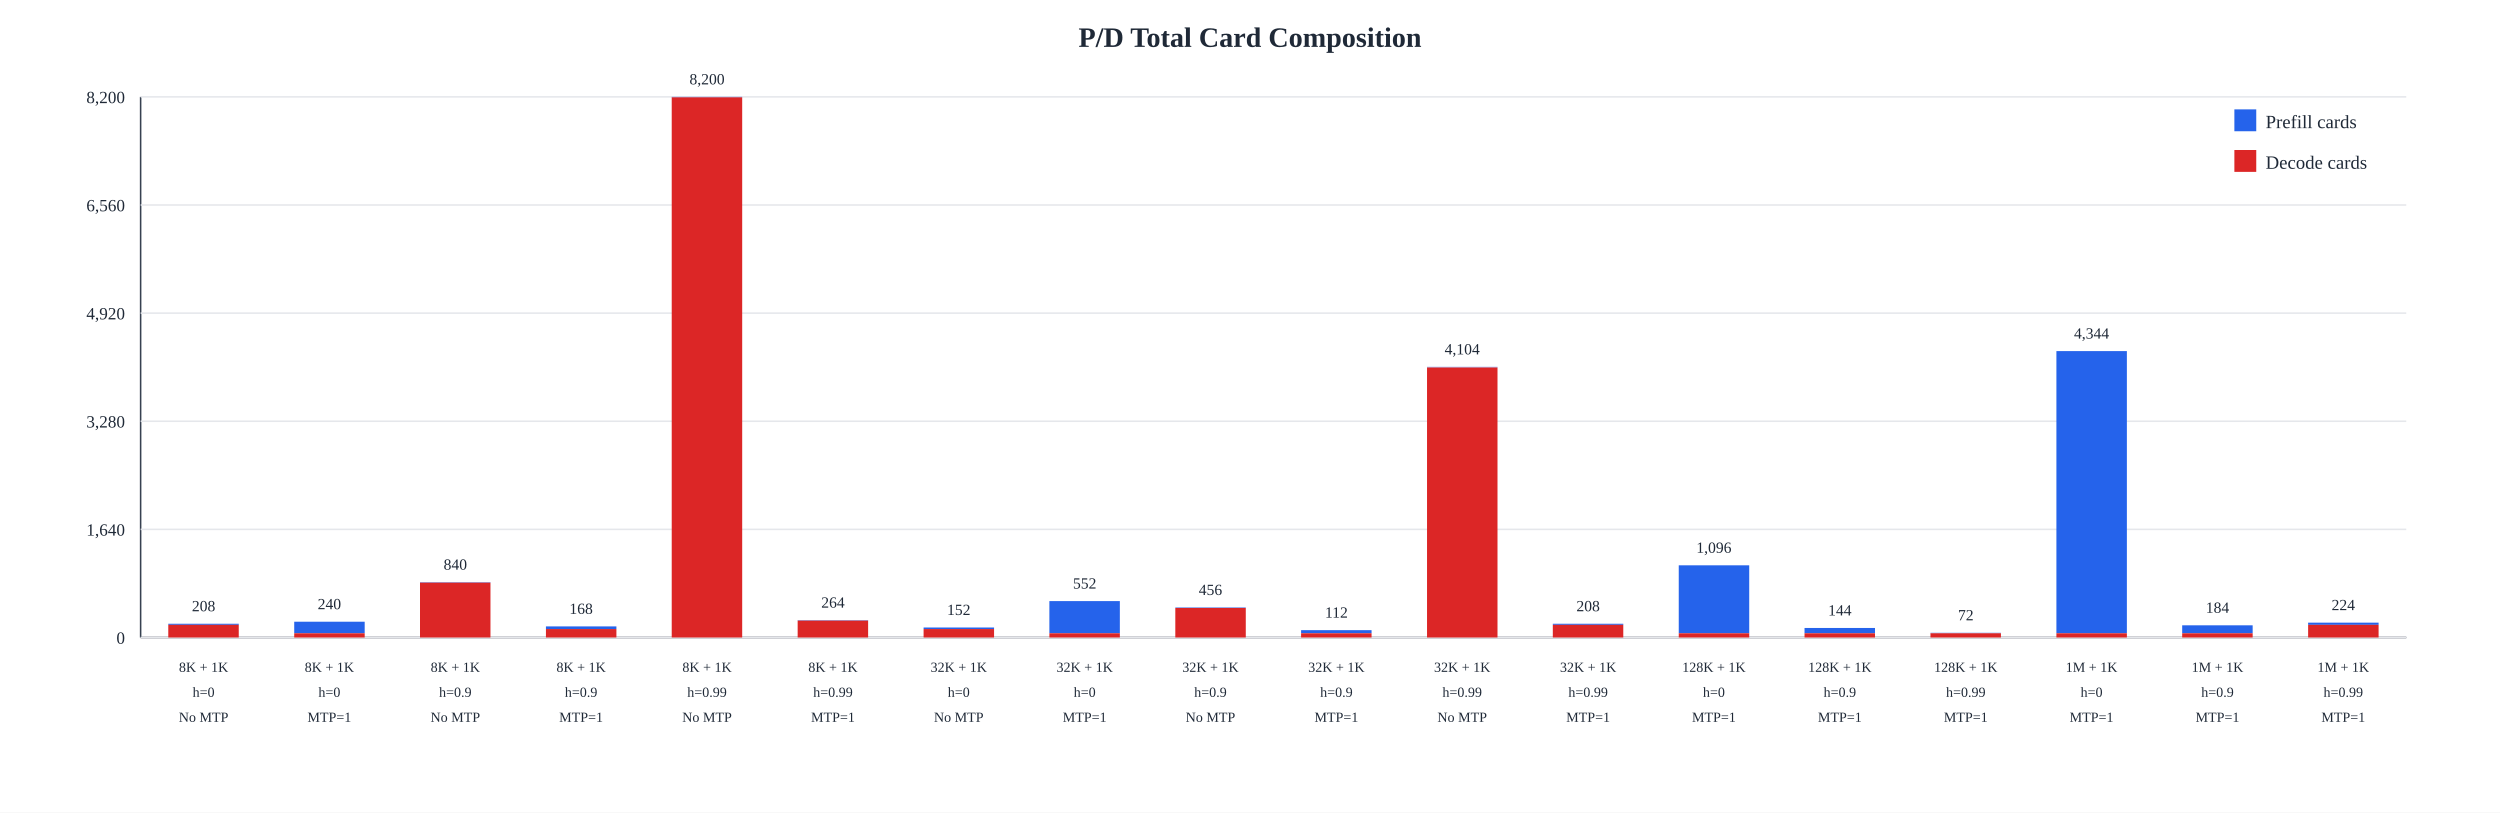
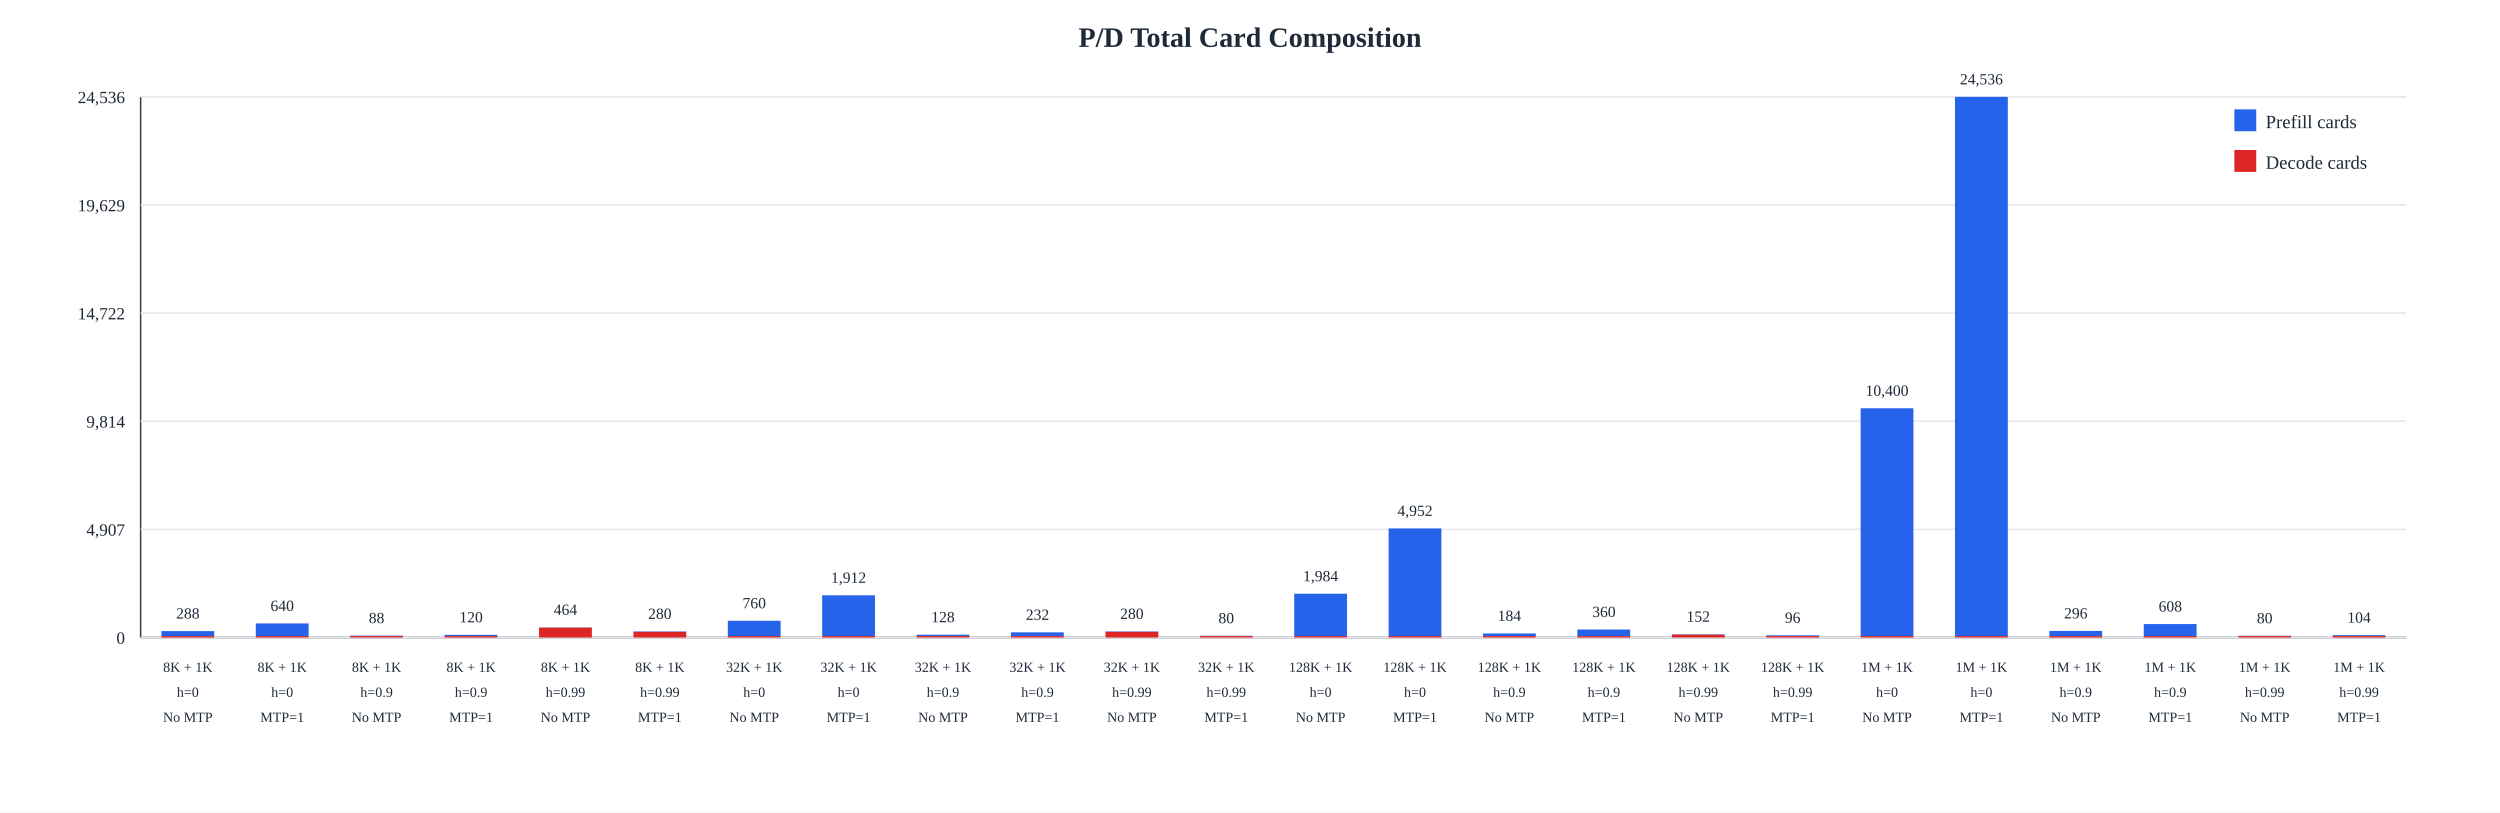
<svg xmlns="http://www.w3.org/2000/svg" width="1600" height="520" viewBox="0 0 1600 520">
  <rect width="100%" height="100%" fill="#ffffff" />
  <text x="800.0" y="30.0" font-size="18" font-weight="700" text-anchor="middle" fill="#1f2937">P/D Total Card Composition</text>
  <line x1="90" y1="62" x2="90" y2="408" stroke="#374151" />
  <line x1="90" y1="408" x2="1540" y2="408" stroke="#374151" />
  <line x1="90" y1="408.0" x2="1540" y2="408.0" stroke="#e5e7eb" />
  <text x="80.0" y="412.0" font-size="11" font-weight="400" text-anchor="end" fill="#1f2937">0</text>
  <line x1="90" y1="338.8" x2="1540" y2="338.8" stroke="#e5e7eb" />
-   <text x="80.0" y="342.8" font-size="11" font-weight="400" text-anchor="end" fill="#1f2937">1,640</text>
+   <text x="80.0" y="342.8" font-size="11" font-weight="400" text-anchor="end" fill="#1f2937">4,907</text>
  <line x1="90" y1="269.6" x2="1540" y2="269.6" stroke="#e5e7eb" />
-   <text x="80.0" y="273.6" font-size="11" font-weight="400" text-anchor="end" fill="#1f2937">3,280</text>
+   <text x="80.0" y="273.6" font-size="11" font-weight="400" text-anchor="end" fill="#1f2937">9,814</text>
  <line x1="90" y1="200.4" x2="1540" y2="200.4" stroke="#e5e7eb" />
-   <text x="80.0" y="204.4" font-size="11" font-weight="400" text-anchor="end" fill="#1f2937">4,920</text>
+   <text x="80.0" y="204.4" font-size="11" font-weight="400" text-anchor="end" fill="#1f2937">14,722</text>
  <line x1="90" y1="131.2" x2="1540" y2="131.2" stroke="#e5e7eb" />
-   <text x="80.0" y="135.2" font-size="11" font-weight="400" text-anchor="end" fill="#1f2937">6,560</text>
+   <text x="80.0" y="135.2" font-size="11" font-weight="400" text-anchor="end" fill="#1f2937">19,629</text>
  <line x1="90" y1="62.0" x2="1540" y2="62.0" stroke="#e5e7eb" />
-   <text x="80.0" y="66.0" font-size="11" font-weight="400" text-anchor="end" fill="#1f2937">8,200</text>
-   <rect x="107.7" y="399.2" width="45.1" height="0.7" fill="#2563eb" />
-   <rect x="107.7" y="399.9" width="45.1" height="8.1" fill="#dc2626" />
-   <text x="130.3" y="391.2" font-size="10" font-weight="400" text-anchor="middle" fill="#1f2937">208</text>
-   <text x="130.3" y="430.0" font-size="9" font-weight="400" text-anchor="middle" fill="#1f2937">8K + 1K</text>
-   <text x="130.3" y="446.0" font-size="9" font-weight="400" text-anchor="middle" fill="#1f2937">h=0</text>
-   <text x="130.3" y="462.0" font-size="9" font-weight="400" text-anchor="middle" fill="#1f2937">No MTP</text>
-   <rect x="188.3" y="397.9" width="45.1" height="7.4" fill="#2563eb" />
-   <rect x="188.3" y="405.3" width="45.1" height="2.7" fill="#dc2626" />
-   <text x="210.8" y="389.9" font-size="10" font-weight="400" text-anchor="middle" fill="#1f2937">240</text>
-   <text x="210.8" y="430.0" font-size="9" font-weight="400" text-anchor="middle" fill="#1f2937">8K + 1K</text>
-   <text x="210.8" y="446.0" font-size="9" font-weight="400" text-anchor="middle" fill="#1f2937">h=0</text>
-   <text x="210.8" y="462.0" font-size="9" font-weight="400" text-anchor="middle" fill="#1f2937">MTP=1</text>
-   <rect x="268.8" y="372.6" width="45.1" height="0.3" fill="#2563eb" />
-   <rect x="268.8" y="372.9" width="45.1" height="35.1" fill="#dc2626" />
-   <text x="291.4" y="364.6" font-size="10" font-weight="400" text-anchor="middle" fill="#1f2937">840</text>
-   <text x="291.4" y="430.0" font-size="9" font-weight="400" text-anchor="middle" fill="#1f2937">8K + 1K</text>
-   <text x="291.4" y="446.0" font-size="9" font-weight="400" text-anchor="middle" fill="#1f2937">h=0.9</text>
-   <text x="291.4" y="462.0" font-size="9" font-weight="400" text-anchor="middle" fill="#1f2937">No MTP</text>
-   <rect x="349.4" y="400.9" width="45.1" height="1.7" fill="#2563eb" />
-   <rect x="349.4" y="402.6" width="45.1" height="5.4" fill="#dc2626" />
-   <text x="371.9" y="392.9" font-size="10" font-weight="400" text-anchor="middle" fill="#1f2937">168</text>
-   <text x="371.9" y="430.0" font-size="9" font-weight="400" text-anchor="middle" fill="#1f2937">8K + 1K</text>
-   <text x="371.9" y="446.0" font-size="9" font-weight="400" text-anchor="middle" fill="#1f2937">h=0.9</text>
-   <text x="371.9" y="462.0" font-size="9" font-weight="400" text-anchor="middle" fill="#1f2937">MTP=1</text>
-   <rect x="429.9" y="62.0" width="45.1" height="0.3" fill="#2563eb" />
-   <rect x="429.9" y="62.3" width="45.1" height="345.7" fill="#dc2626" />
-   <text x="452.5" y="54.0" font-size="10" font-weight="400" text-anchor="middle" fill="#1f2937">8,200</text>
-   <text x="452.5" y="430.0" font-size="9" font-weight="400" text-anchor="middle" fill="#1f2937">8K + 1K</text>
-   <text x="452.5" y="446.0" font-size="9" font-weight="400" text-anchor="middle" fill="#1f2937">h=0.99</text>
-   <text x="452.5" y="462.0" font-size="9" font-weight="400" text-anchor="middle" fill="#1f2937">No MTP</text>
-   <rect x="510.5" y="396.9" width="45.1" height="0.3" fill="#2563eb" />
-   <rect x="510.5" y="397.2" width="45.1" height="10.8" fill="#dc2626" />
-   <text x="533.1" y="388.9" font-size="10" font-weight="400" text-anchor="middle" fill="#1f2937">264</text>
-   <text x="533.1" y="430.0" font-size="9" font-weight="400" text-anchor="middle" fill="#1f2937">8K + 1K</text>
-   <text x="533.1" y="446.0" font-size="9" font-weight="400" text-anchor="middle" fill="#1f2937">h=0.99</text>
-   <text x="533.1" y="462.0" font-size="9" font-weight="400" text-anchor="middle" fill="#1f2937">MTP=1</text>
-   <rect x="591.1" y="401.6" width="45.1" height="1.0" fill="#2563eb" />
-   <rect x="591.1" y="402.6" width="45.1" height="5.4" fill="#dc2626" />
-   <text x="613.6" y="393.6" font-size="10" font-weight="400" text-anchor="middle" fill="#1f2937">152</text>
-   <text x="613.6" y="430.0" font-size="9" font-weight="400" text-anchor="middle" fill="#1f2937">32K + 1K</text>
-   <text x="613.6" y="446.0" font-size="9" font-weight="400" text-anchor="middle" fill="#1f2937">h=0</text>
-   <text x="613.6" y="462.0" font-size="9" font-weight="400" text-anchor="middle" fill="#1f2937">No MTP</text>
-   <rect x="671.6" y="384.7" width="45.1" height="20.6" fill="#2563eb" />
-   <rect x="671.6" y="405.3" width="45.1" height="2.7" fill="#dc2626" />
-   <text x="694.2" y="376.7" font-size="10" font-weight="400" text-anchor="middle" fill="#1f2937">552</text>
-   <text x="694.2" y="430.0" font-size="9" font-weight="400" text-anchor="middle" fill="#1f2937">32K + 1K</text>
-   <text x="694.2" y="446.0" font-size="9" font-weight="400" text-anchor="middle" fill="#1f2937">h=0</text>
-   <text x="694.2" y="462.0" font-size="9" font-weight="400" text-anchor="middle" fill="#1f2937">MTP=1</text>
-   <rect x="752.2" y="388.8" width="45.1" height="0.3" fill="#2563eb" />
-   <rect x="752.2" y="389.1" width="45.1" height="18.9" fill="#dc2626" />
-   <text x="774.7" y="380.8" font-size="10" font-weight="400" text-anchor="middle" fill="#1f2937">456</text>
-   <text x="774.7" y="430.0" font-size="9" font-weight="400" text-anchor="middle" fill="#1f2937">32K + 1K</text>
-   <text x="774.7" y="446.0" font-size="9" font-weight="400" text-anchor="middle" fill="#1f2937">h=0.9</text>
-   <text x="774.7" y="462.0" font-size="9" font-weight="400" text-anchor="middle" fill="#1f2937">No MTP</text>
-   <rect x="832.7" y="403.3" width="45.1" height="2.0" fill="#2563eb" />
-   <rect x="832.7" y="405.3" width="45.1" height="2.7" fill="#dc2626" />
-   <text x="855.3" y="395.3" font-size="10" font-weight="400" text-anchor="middle" fill="#1f2937">112</text>
-   <text x="855.3" y="430.0" font-size="9" font-weight="400" text-anchor="middle" fill="#1f2937">32K + 1K</text>
-   <text x="855.3" y="446.0" font-size="9" font-weight="400" text-anchor="middle" fill="#1f2937">h=0.9</text>
-   <text x="855.3" y="462.0" font-size="9" font-weight="400" text-anchor="middle" fill="#1f2937">MTP=1</text>
-   <rect x="913.3" y="234.8" width="45.1" height="0.3" fill="#2563eb" />
-   <rect x="913.3" y="235.2" width="45.1" height="172.8" fill="#dc2626" />
-   <text x="935.8" y="226.8" font-size="10" font-weight="400" text-anchor="middle" fill="#1f2937">4,104</text>
-   <text x="935.8" y="430.0" font-size="9" font-weight="400" text-anchor="middle" fill="#1f2937">32K + 1K</text>
-   <text x="935.8" y="446.0" font-size="9" font-weight="400" text-anchor="middle" fill="#1f2937">h=0.99</text>
-   <text x="935.8" y="462.0" font-size="9" font-weight="400" text-anchor="middle" fill="#1f2937">No MTP</text>
-   <rect x="993.8" y="399.2" width="45.1" height="0.7" fill="#2563eb" />
-   <rect x="993.8" y="399.9" width="45.1" height="8.1" fill="#dc2626" />
-   <text x="1016.4" y="391.2" font-size="10" font-weight="400" text-anchor="middle" fill="#1f2937">208</text>
-   <text x="1016.4" y="430.0" font-size="9" font-weight="400" text-anchor="middle" fill="#1f2937">32K + 1K</text>
-   <text x="1016.4" y="446.0" font-size="9" font-weight="400" text-anchor="middle" fill="#1f2937">h=0.99</text>
-   <text x="1016.4" y="462.0" font-size="9" font-weight="400" text-anchor="middle" fill="#1f2937">MTP=1</text>
-   <rect x="1074.4" y="361.8" width="45.1" height="43.5" fill="#2563eb" />
-   <rect x="1074.4" y="405.3" width="45.1" height="2.7" fill="#dc2626" />
-   <text x="1096.9" y="353.8" font-size="10" font-weight="400" text-anchor="middle" fill="#1f2937">1,096</text>
-   <text x="1096.9" y="430.0" font-size="9" font-weight="400" text-anchor="middle" fill="#1f2937">128K + 1K</text>
-   <text x="1096.9" y="446.0" font-size="9" font-weight="400" text-anchor="middle" fill="#1f2937">h=0</text>
-   <text x="1096.9" y="462.0" font-size="9" font-weight="400" text-anchor="middle" fill="#1f2937">MTP=1</text>
-   <rect x="1154.9" y="401.9" width="45.1" height="3.4" fill="#2563eb" />
-   <rect x="1154.9" y="405.3" width="45.1" height="2.7" fill="#dc2626" />
-   <text x="1177.5" y="393.9" font-size="10" font-weight="400" text-anchor="middle" fill="#1f2937">144</text>
-   <text x="1177.5" y="430.0" font-size="9" font-weight="400" text-anchor="middle" fill="#1f2937">128K + 1K</text>
-   <text x="1177.5" y="446.0" font-size="9" font-weight="400" text-anchor="middle" fill="#1f2937">h=0.9</text>
-   <text x="1177.5" y="462.0" font-size="9" font-weight="400" text-anchor="middle" fill="#1f2937">MTP=1</text>
-   <rect x="1235.5" y="405.0" width="45.1" height="0.3" fill="#2563eb" />
-   <rect x="1235.5" y="405.3" width="45.1" height="2.7" fill="#dc2626" />
-   <text x="1258.1" y="397.0" font-size="10" font-weight="400" text-anchor="middle" fill="#1f2937">72</text>
-   <text x="1258.1" y="430.0" font-size="9" font-weight="400" text-anchor="middle" fill="#1f2937">128K + 1K</text>
-   <text x="1258.1" y="446.0" font-size="9" font-weight="400" text-anchor="middle" fill="#1f2937">h=0.99</text>
-   <text x="1258.1" y="462.0" font-size="9" font-weight="400" text-anchor="middle" fill="#1f2937">MTP=1</text>
-   <rect x="1316.1" y="224.7" width="45.1" height="180.6" fill="#2563eb" />
-   <rect x="1316.1" y="405.3" width="45.1" height="2.7" fill="#dc2626" />
-   <text x="1338.6" y="216.7" font-size="10" font-weight="400" text-anchor="middle" fill="#1f2937">4,344</text>
-   <text x="1338.6" y="430.0" font-size="9" font-weight="400" text-anchor="middle" fill="#1f2937">1M + 1K</text>
-   <text x="1338.6" y="446.0" font-size="9" font-weight="400" text-anchor="middle" fill="#1f2937">h=0</text>
-   <text x="1338.6" y="462.0" font-size="9" font-weight="400" text-anchor="middle" fill="#1f2937">MTP=1</text>
-   <rect x="1396.6" y="400.2" width="45.1" height="5.1" fill="#2563eb" />
-   <rect x="1396.6" y="405.3" width="45.1" height="2.7" fill="#dc2626" />
-   <text x="1419.2" y="392.2" font-size="10" font-weight="400" text-anchor="middle" fill="#1f2937">184</text>
-   <text x="1419.2" y="430.0" font-size="9" font-weight="400" text-anchor="middle" fill="#1f2937">1M + 1K</text>
-   <text x="1419.2" y="446.0" font-size="9" font-weight="400" text-anchor="middle" fill="#1f2937">h=0.9</text>
-   <text x="1419.2" y="462.0" font-size="9" font-weight="400" text-anchor="middle" fill="#1f2937">MTP=1</text>
-   <rect x="1477.2" y="398.5" width="45.1" height="1.4" fill="#2563eb" />
-   <rect x="1477.2" y="399.9" width="45.1" height="8.1" fill="#dc2626" />
-   <text x="1499.7" y="390.5" font-size="10" font-weight="400" text-anchor="middle" fill="#1f2937">224</text>
-   <text x="1499.7" y="430.0" font-size="9" font-weight="400" text-anchor="middle" fill="#1f2937">1M + 1K</text>
-   <text x="1499.7" y="446.0" font-size="9" font-weight="400" text-anchor="middle" fill="#1f2937">h=0.99</text>
-   <text x="1499.7" y="462.0" font-size="9" font-weight="400" text-anchor="middle" fill="#1f2937">MTP=1</text>
+   <text x="80.0" y="66.0" font-size="11" font-weight="400" text-anchor="end" fill="#1f2937">24,536</text>
+   <rect x="103.3" y="403.9" width="33.8" height="3.2" fill="#2563eb" />
+   <rect x="103.3" y="407.1" width="33.8" height="0.9" fill="#dc2626" />
+   <text x="120.2" y="395.9" font-size="10" font-weight="400" text-anchor="middle" fill="#1f2937">288</text>
+   <text x="120.2" y="430.0" font-size="9" font-weight="400" text-anchor="middle" fill="#1f2937">8K + 1K</text>
+   <text x="120.2" y="446.0" font-size="9" font-weight="400" text-anchor="middle" fill="#1f2937">h=0</text>
+   <text x="120.2" y="462.0" font-size="9" font-weight="400" text-anchor="middle" fill="#1f2937">No MTP</text>
+   <rect x="163.7" y="399.0" width="33.8" height="8.1" fill="#2563eb" />
+   <rect x="163.7" y="407.1" width="33.8" height="0.9" fill="#dc2626" />
+   <text x="180.6" y="391.0" font-size="10" font-weight="400" text-anchor="middle" fill="#1f2937">640</text>
+   <text x="180.6" y="430.0" font-size="9" font-weight="400" text-anchor="middle" fill="#1f2937">8K + 1K</text>
+   <text x="180.6" y="446.0" font-size="9" font-weight="400" text-anchor="middle" fill="#1f2937">h=0</text>
+   <text x="180.6" y="462.0" font-size="9" font-weight="400" text-anchor="middle" fill="#1f2937">MTP=1</text>
+   <rect x="224.1" y="406.8" width="33.8" height="0.3" fill="#2563eb" />
+   <rect x="224.1" y="407.1" width="33.8" height="0.9" fill="#dc2626" />
+   <text x="241.0" y="398.8" font-size="10" font-weight="400" text-anchor="middle" fill="#1f2937">88</text>
+   <text x="241.0" y="430.0" font-size="9" font-weight="400" text-anchor="middle" fill="#1f2937">8K + 1K</text>
+   <text x="241.0" y="446.0" font-size="9" font-weight="400" text-anchor="middle" fill="#1f2937">h=0.9</text>
+   <text x="241.0" y="462.0" font-size="9" font-weight="400" text-anchor="middle" fill="#1f2937">No MTP</text>
+   <rect x="284.5" y="406.3" width="33.8" height="0.8" fill="#2563eb" />
+   <rect x="284.5" y="407.1" width="33.8" height="0.9" fill="#dc2626" />
+   <text x="301.5" y="398.3" font-size="10" font-weight="400" text-anchor="middle" fill="#1f2937">120</text>
+   <text x="301.5" y="430.0" font-size="9" font-weight="400" text-anchor="middle" fill="#1f2937">8K + 1K</text>
+   <text x="301.5" y="446.0" font-size="9" font-weight="400" text-anchor="middle" fill="#1f2937">h=0.9</text>
+   <text x="301.5" y="462.0" font-size="9" font-weight="400" text-anchor="middle" fill="#1f2937">MTP=1</text>
+   <rect x="345.0" y="401.5" width="33.8" height="0.2" fill="#2563eb" />
+   <rect x="345.0" y="401.7" width="33.8" height="6.3" fill="#dc2626" />
+   <text x="361.9" y="393.5" font-size="10" font-weight="400" text-anchor="middle" fill="#1f2937">464</text>
+   <text x="361.9" y="430.0" font-size="9" font-weight="400" text-anchor="middle" fill="#1f2937">8K + 1K</text>
+   <text x="361.9" y="446.0" font-size="9" font-weight="400" text-anchor="middle" fill="#1f2937">h=0.99</text>
+   <text x="361.9" y="462.0" font-size="9" font-weight="400" text-anchor="middle" fill="#1f2937">No MTP</text>
+   <rect x="405.4" y="404.1" width="33.8" height="0.3" fill="#2563eb" />
+   <rect x="405.4" y="404.4" width="33.8" height="3.6" fill="#dc2626" />
+   <text x="422.3" y="396.1" font-size="10" font-weight="400" text-anchor="middle" fill="#1f2937">280</text>
+   <text x="422.3" y="430.0" font-size="9" font-weight="400" text-anchor="middle" fill="#1f2937">8K + 1K</text>
+   <text x="422.3" y="446.0" font-size="9" font-weight="400" text-anchor="middle" fill="#1f2937">h=0.99</text>
+   <text x="422.3" y="462.0" font-size="9" font-weight="400" text-anchor="middle" fill="#1f2937">MTP=1</text>
+   <rect x="465.8" y="397.3" width="33.8" height="9.8" fill="#2563eb" />
+   <rect x="465.8" y="407.1" width="33.8" height="0.9" fill="#dc2626" />
+   <text x="482.7" y="389.3" font-size="10" font-weight="400" text-anchor="middle" fill="#1f2937">760</text>
+   <text x="482.7" y="430.0" font-size="9" font-weight="400" text-anchor="middle" fill="#1f2937">32K + 1K</text>
+   <text x="482.7" y="446.0" font-size="9" font-weight="400" text-anchor="middle" fill="#1f2937">h=0</text>
+   <text x="482.7" y="462.0" font-size="9" font-weight="400" text-anchor="middle" fill="#1f2937">No MTP</text>
+   <rect x="526.2" y="381.0" width="33.8" height="26.1" fill="#2563eb" />
+   <rect x="526.2" y="407.1" width="33.8" height="0.9" fill="#dc2626" />
+   <text x="543.1" y="373.0" font-size="10" font-weight="400" text-anchor="middle" fill="#1f2937">1,912</text>
+   <text x="543.1" y="430.0" font-size="9" font-weight="400" text-anchor="middle" fill="#1f2937">32K + 1K</text>
+   <text x="543.1" y="446.0" font-size="9" font-weight="400" text-anchor="middle" fill="#1f2937">h=0</text>
+   <text x="543.1" y="462.0" font-size="9" font-weight="400" text-anchor="middle" fill="#1f2937">MTP=1</text>
+   <rect x="586.6" y="406.2" width="33.8" height="0.9" fill="#2563eb" />
+   <rect x="586.6" y="407.1" width="33.8" height="0.9" fill="#dc2626" />
+   <text x="603.5" y="398.2" font-size="10" font-weight="400" text-anchor="middle" fill="#1f2937">128</text>
+   <text x="603.5" y="430.0" font-size="9" font-weight="400" text-anchor="middle" fill="#1f2937">32K + 1K</text>
+   <text x="603.5" y="446.0" font-size="9" font-weight="400" text-anchor="middle" fill="#1f2937">h=0.9</text>
+   <text x="603.5" y="462.0" font-size="9" font-weight="400" text-anchor="middle" fill="#1f2937">No MTP</text>
+   <rect x="647.0" y="404.7" width="33.8" height="2.4" fill="#2563eb" />
+   <rect x="647.0" y="407.1" width="33.8" height="0.9" fill="#dc2626" />
+   <text x="664.0" y="396.7" font-size="10" font-weight="400" text-anchor="middle" fill="#1f2937">232</text>
+   <text x="664.0" y="430.0" font-size="9" font-weight="400" text-anchor="middle" fill="#1f2937">32K + 1K</text>
+   <text x="664.0" y="446.0" font-size="9" font-weight="400" text-anchor="middle" fill="#1f2937">h=0.9</text>
+   <text x="664.0" y="462.0" font-size="9" font-weight="400" text-anchor="middle" fill="#1f2937">MTP=1</text>
+   <rect x="707.5" y="404.1" width="33.8" height="0.3" fill="#2563eb" />
+   <rect x="707.5" y="404.4" width="33.8" height="3.6" fill="#dc2626" />
+   <text x="724.4" y="396.1" font-size="10" font-weight="400" text-anchor="middle" fill="#1f2937">280</text>
+   <text x="724.4" y="430.0" font-size="9" font-weight="400" text-anchor="middle" fill="#1f2937">32K + 1K</text>
+   <text x="724.4" y="446.0" font-size="9" font-weight="400" text-anchor="middle" fill="#1f2937">h=0.99</text>
+   <text x="724.4" y="462.0" font-size="9" font-weight="400" text-anchor="middle" fill="#1f2937">No MTP</text>
+   <rect x="767.9" y="406.9" width="33.8" height="0.2" fill="#2563eb" />
+   <rect x="767.9" y="407.1" width="33.8" height="0.9" fill="#dc2626" />
+   <text x="784.8" y="398.9" font-size="10" font-weight="400" text-anchor="middle" fill="#1f2937">80</text>
+   <text x="784.8" y="430.0" font-size="9" font-weight="400" text-anchor="middle" fill="#1f2937">32K + 1K</text>
+   <text x="784.8" y="446.0" font-size="9" font-weight="400" text-anchor="middle" fill="#1f2937">h=0.99</text>
+   <text x="784.8" y="462.0" font-size="9" font-weight="400" text-anchor="middle" fill="#1f2937">MTP=1</text>
+   <rect x="828.3" y="380.0" width="33.8" height="27.1" fill="#2563eb" />
+   <rect x="828.3" y="407.1" width="33.8" height="0.9" fill="#dc2626" />
+   <text x="845.2" y="372.0" font-size="10" font-weight="400" text-anchor="middle" fill="#1f2937">1,984</text>
+   <text x="845.2" y="430.0" font-size="9" font-weight="400" text-anchor="middle" fill="#1f2937">128K + 1K</text>
+   <text x="845.2" y="446.0" font-size="9" font-weight="400" text-anchor="middle" fill="#1f2937">h=0</text>
+   <text x="845.2" y="462.0" font-size="9" font-weight="400" text-anchor="middle" fill="#1f2937">No MTP</text>
+   <rect x="888.7" y="338.2" width="33.8" height="68.9" fill="#2563eb" />
+   <rect x="888.7" y="407.1" width="33.8" height="0.9" fill="#dc2626" />
+   <text x="905.6" y="330.2" font-size="10" font-weight="400" text-anchor="middle" fill="#1f2937">4,952</text>
+   <text x="905.6" y="430.0" font-size="9" font-weight="400" text-anchor="middle" fill="#1f2937">128K + 1K</text>
+   <text x="905.6" y="446.0" font-size="9" font-weight="400" text-anchor="middle" fill="#1f2937">h=0</text>
+   <text x="905.6" y="462.0" font-size="9" font-weight="400" text-anchor="middle" fill="#1f2937">MTP=1</text>
+   <rect x="949.1" y="405.4" width="33.8" height="1.7" fill="#2563eb" />
+   <rect x="949.1" y="407.1" width="33.8" height="0.9" fill="#dc2626" />
+   <text x="966.0" y="397.4" font-size="10" font-weight="400" text-anchor="middle" fill="#1f2937">184</text>
+   <text x="966.0" y="430.0" font-size="9" font-weight="400" text-anchor="middle" fill="#1f2937">128K + 1K</text>
+   <text x="966.0" y="446.0" font-size="9" font-weight="400" text-anchor="middle" fill="#1f2937">h=0.9</text>
+   <text x="966.0" y="462.0" font-size="9" font-weight="400" text-anchor="middle" fill="#1f2937">No MTP</text>
+   <rect x="1009.5" y="402.9" width="33.8" height="4.2" fill="#2563eb" />
+   <rect x="1009.5" y="407.1" width="33.8" height="0.9" fill="#dc2626" />
+   <text x="1026.5" y="394.9" font-size="10" font-weight="400" text-anchor="middle" fill="#1f2937">360</text>
+   <text x="1026.5" y="430.0" font-size="9" font-weight="400" text-anchor="middle" fill="#1f2937">128K + 1K</text>
+   <text x="1026.5" y="446.0" font-size="9" font-weight="400" text-anchor="middle" fill="#1f2937">h=0.9</text>
+   <text x="1026.5" y="462.0" font-size="9" font-weight="400" text-anchor="middle" fill="#1f2937">MTP=1</text>
+   <rect x="1070.0" y="405.9" width="33.8" height="0.3" fill="#2563eb" />
+   <rect x="1070.0" y="406.2" width="33.8" height="1.8" fill="#dc2626" />
+   <text x="1086.9" y="397.9" font-size="10" font-weight="400" text-anchor="middle" fill="#1f2937">152</text>
+   <text x="1086.9" y="430.0" font-size="9" font-weight="400" text-anchor="middle" fill="#1f2937">128K + 1K</text>
+   <text x="1086.9" y="446.0" font-size="9" font-weight="400" text-anchor="middle" fill="#1f2937">h=0.99</text>
+   <text x="1086.9" y="462.0" font-size="9" font-weight="400" text-anchor="middle" fill="#1f2937">No MTP</text>
+   <rect x="1130.4" y="406.6" width="33.8" height="0.5" fill="#2563eb" />
+   <rect x="1130.4" y="407.1" width="33.8" height="0.9" fill="#dc2626" />
+   <text x="1147.3" y="398.6" font-size="10" font-weight="400" text-anchor="middle" fill="#1f2937">96</text>
+   <text x="1147.3" y="430.0" font-size="9" font-weight="400" text-anchor="middle" fill="#1f2937">128K + 1K</text>
+   <text x="1147.3" y="446.0" font-size="9" font-weight="400" text-anchor="middle" fill="#1f2937">h=0.99</text>
+   <text x="1147.3" y="462.0" font-size="9" font-weight="400" text-anchor="middle" fill="#1f2937">MTP=1</text>
+   <rect x="1190.8" y="261.3" width="33.8" height="145.8" fill="#2563eb" />
+   <rect x="1190.8" y="407.1" width="33.8" height="0.9" fill="#dc2626" />
+   <text x="1207.7" y="253.3" font-size="10" font-weight="400" text-anchor="middle" fill="#1f2937">10,400</text>
+   <text x="1207.7" y="430.0" font-size="9" font-weight="400" text-anchor="middle" fill="#1f2937">1M + 1K</text>
+   <text x="1207.7" y="446.0" font-size="9" font-weight="400" text-anchor="middle" fill="#1f2937">h=0</text>
+   <text x="1207.7" y="462.0" font-size="9" font-weight="400" text-anchor="middle" fill="#1f2937">No MTP</text>
+   <rect x="1251.2" y="62.0" width="33.8" height="345.1" fill="#2563eb" />
+   <rect x="1251.2" y="407.1" width="33.8" height="0.9" fill="#dc2626" />
+   <text x="1268.1" y="54.0" font-size="10" font-weight="400" text-anchor="middle" fill="#1f2937">24,536</text>
+   <text x="1268.1" y="430.0" font-size="9" font-weight="400" text-anchor="middle" fill="#1f2937">1M + 1K</text>
+   <text x="1268.1" y="446.0" font-size="9" font-weight="400" text-anchor="middle" fill="#1f2937">h=0</text>
+   <text x="1268.1" y="462.0" font-size="9" font-weight="400" text-anchor="middle" fill="#1f2937">MTP=1</text>
+   <rect x="1311.6" y="403.8" width="33.8" height="3.3" fill="#2563eb" />
+   <rect x="1311.6" y="407.1" width="33.8" height="0.9" fill="#dc2626" />
+   <text x="1328.5" y="395.8" font-size="10" font-weight="400" text-anchor="middle" fill="#1f2937">296</text>
+   <text x="1328.5" y="430.0" font-size="9" font-weight="400" text-anchor="middle" fill="#1f2937">1M + 1K</text>
+   <text x="1328.5" y="446.0" font-size="9" font-weight="400" text-anchor="middle" fill="#1f2937">h=0.9</text>
+   <text x="1328.5" y="462.0" font-size="9" font-weight="400" text-anchor="middle" fill="#1f2937">No MTP</text>
+   <rect x="1372.0" y="399.4" width="33.8" height="7.7" fill="#2563eb" />
+   <rect x="1372.0" y="407.1" width="33.8" height="0.9" fill="#dc2626" />
+   <text x="1389.0" y="391.4" font-size="10" font-weight="400" text-anchor="middle" fill="#1f2937">608</text>
+   <text x="1389.0" y="430.0" font-size="9" font-weight="400" text-anchor="middle" fill="#1f2937">1M + 1K</text>
+   <text x="1389.0" y="446.0" font-size="9" font-weight="400" text-anchor="middle" fill="#1f2937">h=0.9</text>
+   <text x="1389.0" y="462.0" font-size="9" font-weight="400" text-anchor="middle" fill="#1f2937">MTP=1</text>
+   <rect x="1432.5" y="406.9" width="33.8" height="0.2" fill="#2563eb" />
+   <rect x="1432.5" y="407.1" width="33.8" height="0.9" fill="#dc2626" />
+   <text x="1449.4" y="398.9" font-size="10" font-weight="400" text-anchor="middle" fill="#1f2937">80</text>
+   <text x="1449.4" y="430.0" font-size="9" font-weight="400" text-anchor="middle" fill="#1f2937">1M + 1K</text>
+   <text x="1449.4" y="446.0" font-size="9" font-weight="400" text-anchor="middle" fill="#1f2937">h=0.99</text>
+   <text x="1449.4" y="462.0" font-size="9" font-weight="400" text-anchor="middle" fill="#1f2937">No MTP</text>
+   <rect x="1492.9" y="406.5" width="33.8" height="0.6" fill="#2563eb" />
+   <rect x="1492.9" y="407.1" width="33.8" height="0.9" fill="#dc2626" />
+   <text x="1509.8" y="398.5" font-size="10" font-weight="400" text-anchor="middle" fill="#1f2937">104</text>
+   <text x="1509.8" y="430.0" font-size="9" font-weight="400" text-anchor="middle" fill="#1f2937">1M + 1K</text>
+   <text x="1509.8" y="446.0" font-size="9" font-weight="400" text-anchor="middle" fill="#1f2937">h=0.99</text>
+   <text x="1509.8" y="462.0" font-size="9" font-weight="400" text-anchor="middle" fill="#1f2937">MTP=1</text>
  <rect x="1430" y="70" width="14" height="14" fill="#2563eb" />
  <text x="1450.0" y="82.0" font-size="12" font-weight="400" text-anchor="start" fill="#1f2937">Prefill cards</text>
  <rect x="1430" y="96" width="14" height="14" fill="#dc2626" />
  <text x="1450.0" y="108.0" font-size="12" font-weight="400" text-anchor="start" fill="#1f2937">Decode cards</text>
</svg>
